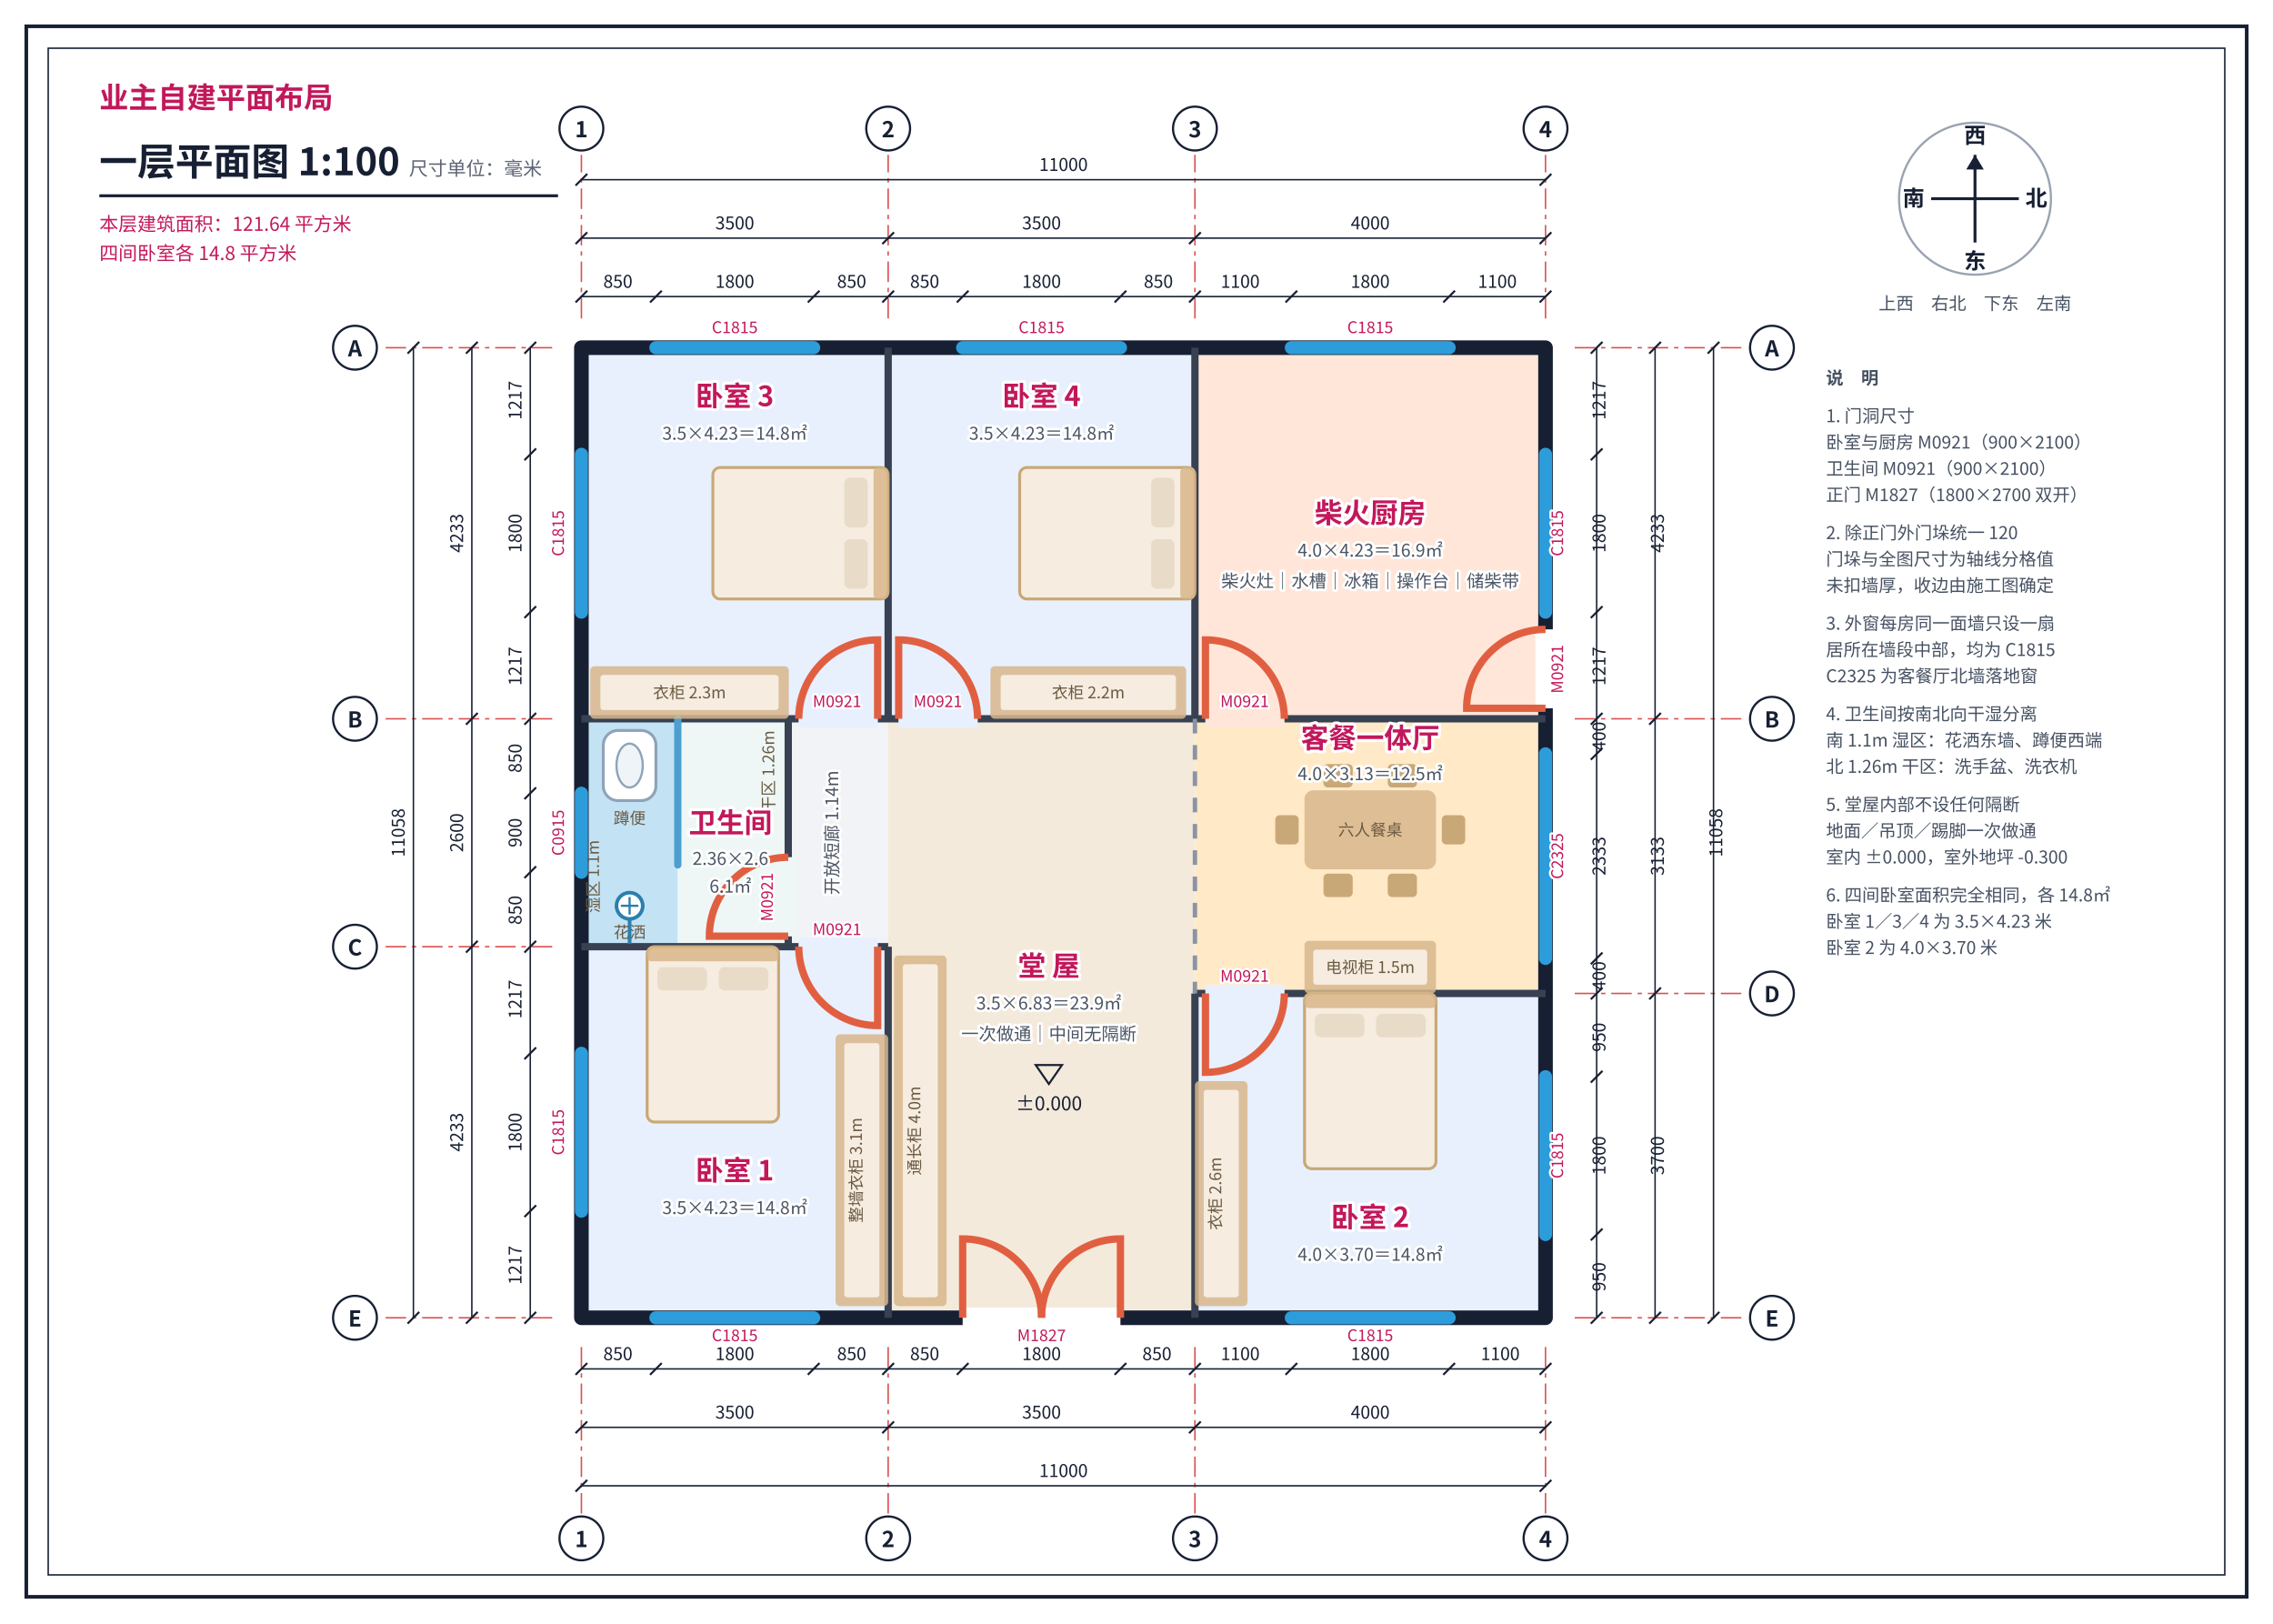
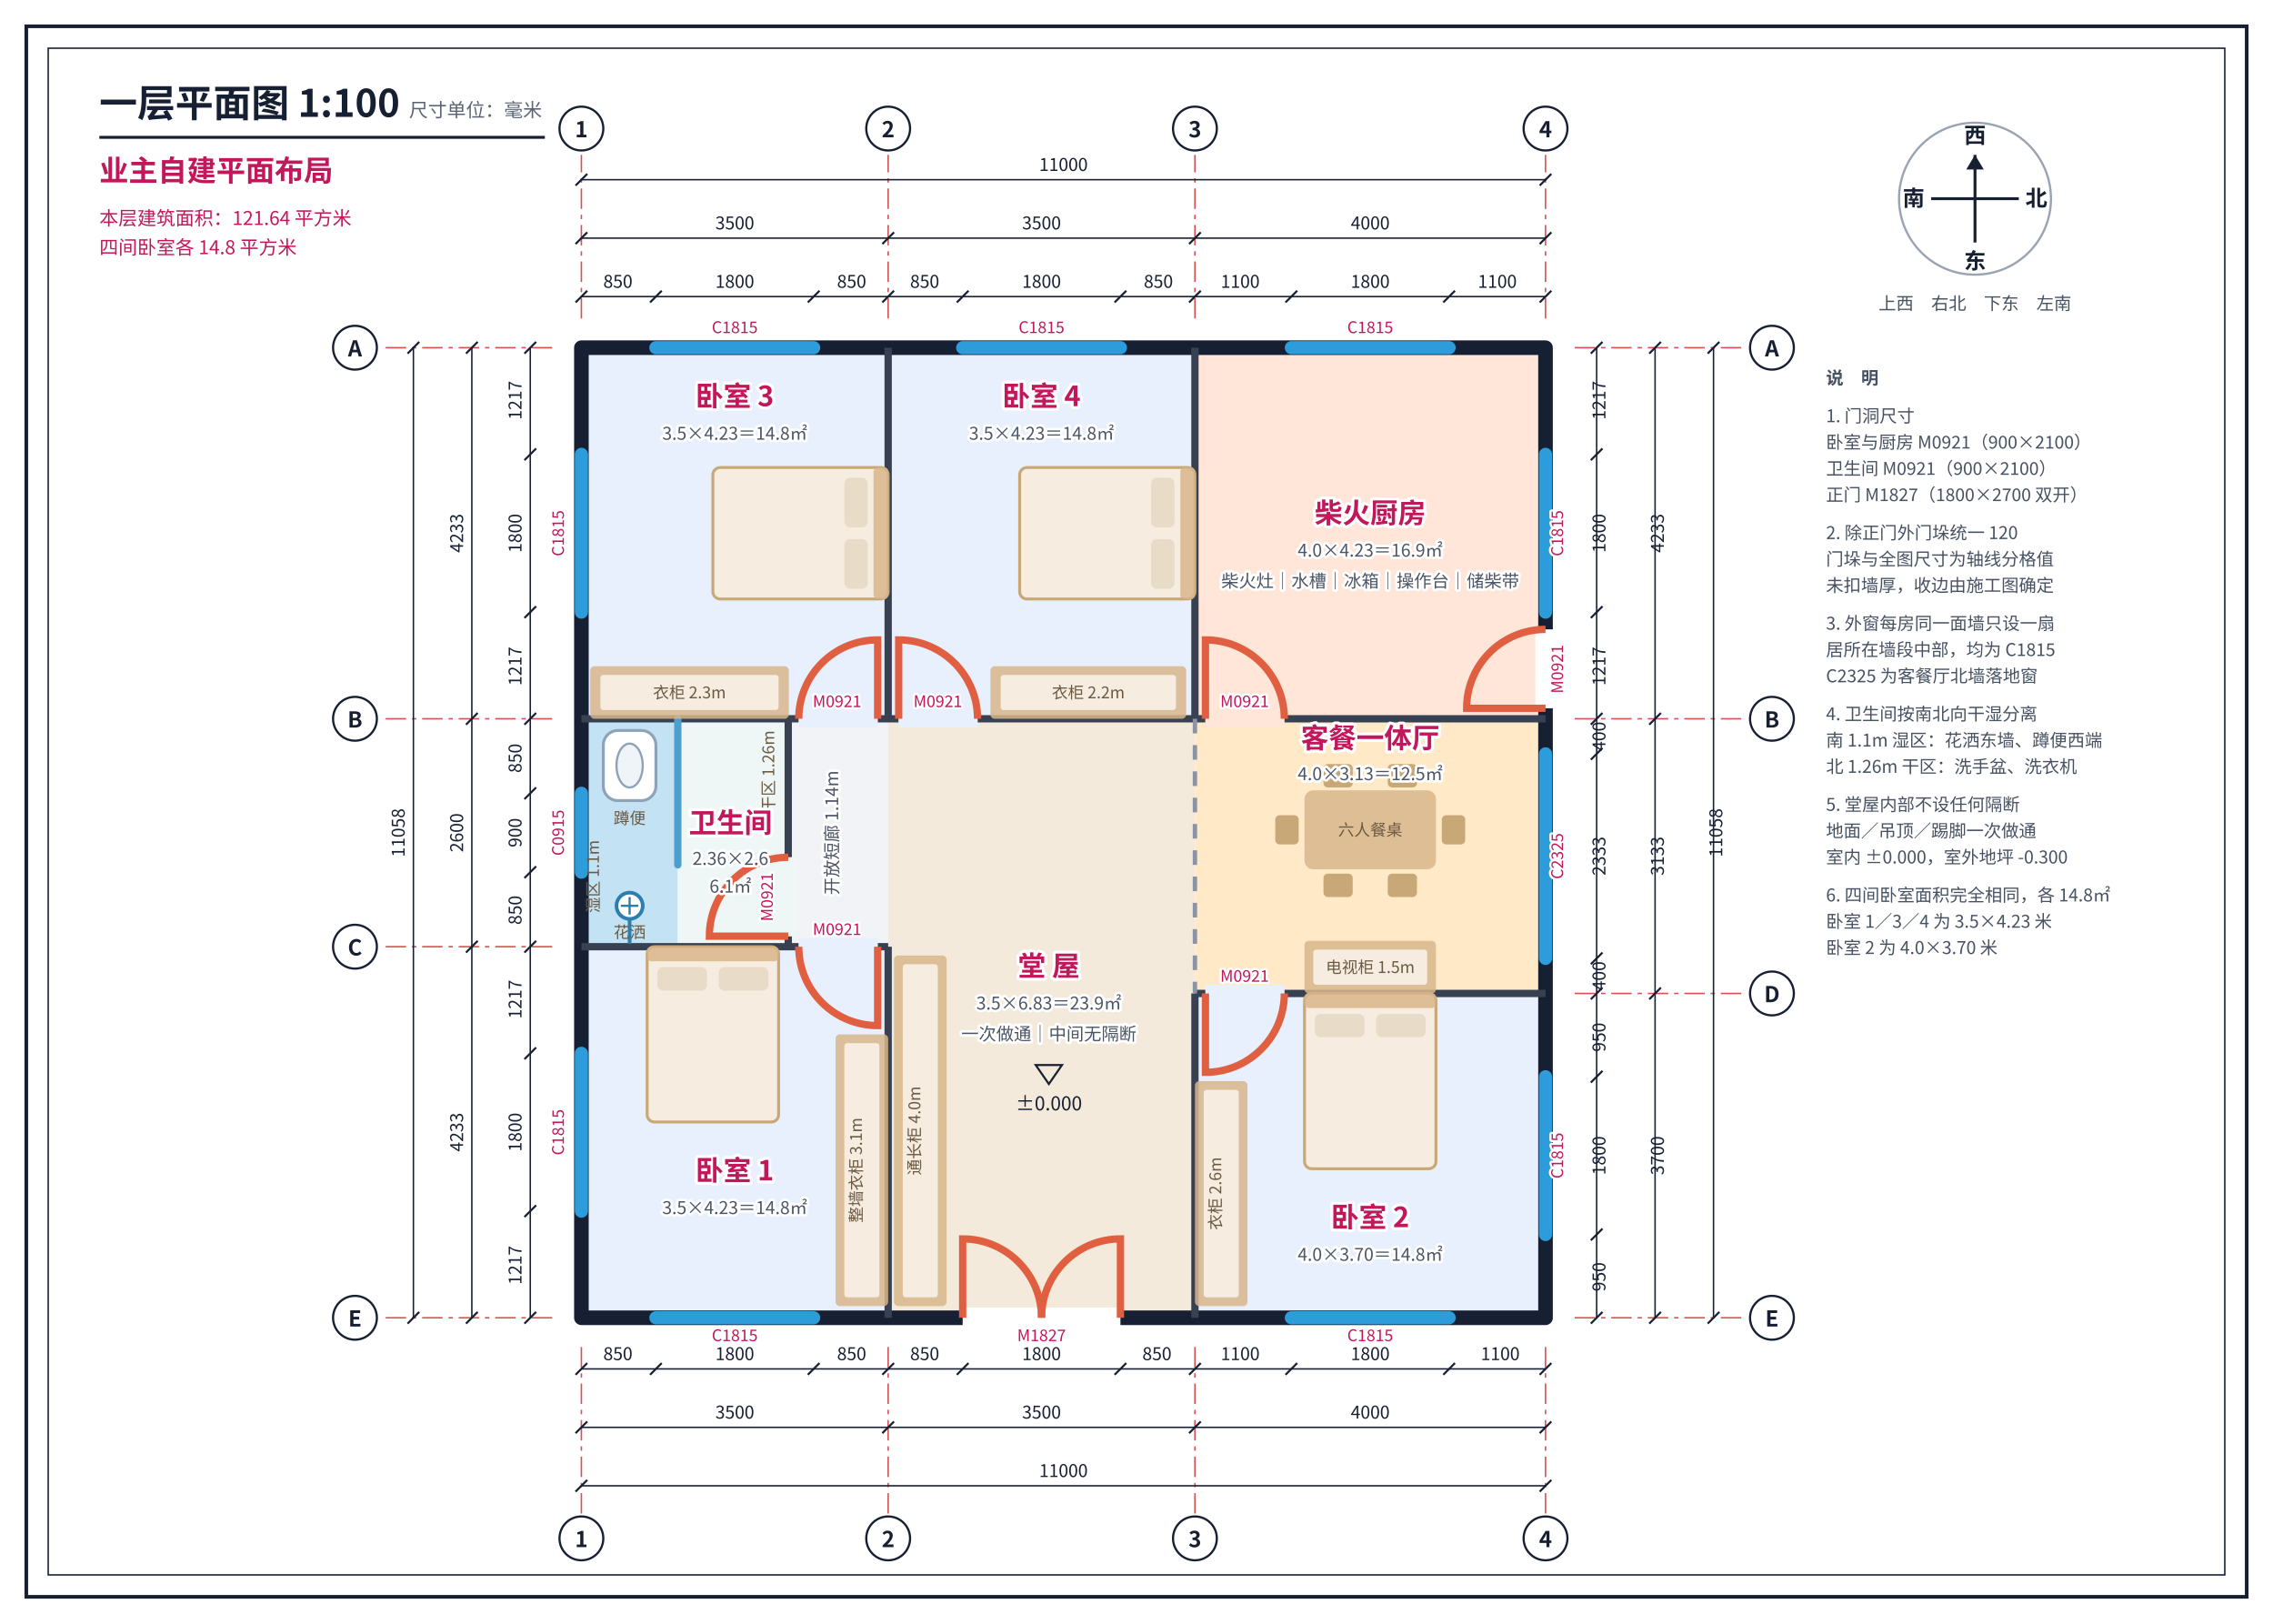
<svg xmlns="http://www.w3.org/2000/svg" viewBox="22 22 1556 1111" preserveAspectRatio="xMidYMid meet">
  <defs>
    <style>
      text { font-family: "Microsoft YaHei", "Noto Sans CJK SC", sans-serif; fill: #172033; }
      .frame { fill: none; stroke: #172033; stroke-width: 2.5; }
      .frame-in { fill: none; stroke: #172033; stroke-width: 1; }
      .sheet-title { font-size: 20px; font-weight: 700; fill: #c2185b; }
      .sheet-sub { font-size: 13px; fill: #5b6475; }
      .plan-name { font-size: 26px; font-weight: 700; }
      .area-note { font-size: 13px; fill: #c2185b; }
      .wall { stroke: #172033; stroke-width: 10; fill: none; stroke-linejoin: round; }
      .partition { stroke: #384152; stroke-width: 5; fill: none; }
      .soft { stroke: #8b93a4; stroke-width: 3; stroke-dasharray: 10 8; fill: none; }
      .glass { stroke: #4d9fd0; stroke-width: 5; stroke-linecap: round; fill: none; }
      .furni { fill: #d8b68b; opacity: 0.85; }
      .window { stroke: #2d9cdb; stroke-width: 9; stroke-linecap: round; }
      .door { stroke: #e15f41; stroke-width: 5; fill: none; }
      .axis-line { stroke: #d94f4f; stroke-width: 1; stroke-dasharray: 14 4 3 4; fill: none; }
      .axis-circle { fill: #ffffff; stroke: #172033; stroke-width: 1.5; }
      .axis-num { font-size: 15px; font-weight: 700; text-anchor: middle; }
      .dim-line { stroke: #172033; stroke-width: 1; fill: none; }
      .dim-tick { stroke: #172033; stroke-width: 1.4; fill: none; }
      .dim-num { font-size: 12px; text-anchor: middle; fill: #172033; }
      .tag { font-size: 11px; fill: #c2185b; text-anchor: middle;
        paint-order: stroke; stroke: #ffffff; stroke-width: 3px; stroke-linejoin: round; }
      .room-name { font-size: 19px; font-weight: 700; text-anchor: middle; fill: #c2185b;
        paint-order: stroke; stroke: #ffffff; stroke-width: 4px; stroke-linejoin: round; }
      .room-sub { font-size: 12px; text-anchor: middle; fill: #4b5565;
        paint-order: stroke; stroke: #ffffff; stroke-width: 3.5px; stroke-linejoin: round; }
      .furni-label { font-size: 11px; fill: #6b5a42; text-anchor: middle; }
      .lvl { font-size: 13px; text-anchor: middle; }
      .note { font-size: 12px; fill: #465162; }
    </style>
  </defs>
  <rect x="0" y="0" width="1600" height="1160" fill="#ffffff" />
  <rect x="40" y="40" width="1520" height="1075" class="frame" />
  <rect x="55" y="55" width="1490" height="1045" class="frame-in" />
-   <text x="90" y="96" class="sheet-title">业主自建平面布局</text>
  <path d="M420 240 V128 M630 240 V128 M840 240 V128 M1080 240 V128" class="axis-line" />
  <path d="M420 944 V1058 M630 944 V1058 M840 944 V1058 M1080 944 V1058" class="axis-line" />
  <path d="M400 260 H283 M400 514 H283 M400 670 H283 M400 924 H283" class="axis-line" />
  <path d="M1100 260 H1217 M1100 514 H1217 M1100 702 H1217 M1100 924 H1217" class="axis-line" />
  <rect x="420" y="260" width="210" height="254" fill="#e8f0fe" />
  <rect x="630" y="260" width="210" height="254" fill="#e8f0fe" />
  <rect x="840" y="260" width="240" height="254" fill="#ffe6d9" />
  <rect x="420" y="514" width="66" height="156" fill="#c3e3f5" />
  <rect x="486" y="514" width="75.6" height="156" fill="#eef7f6" />
  <rect x="561.6" y="514" width="68.4" height="156" fill="#f1f3f6" />
  <rect x="420" y="670" width="210" height="254" fill="#e8f0fe" />
  <rect x="630" y="514" width="210" height="410" fill="#f4eadc" />
  <rect x="840" y="514" width="240" height="188" fill="#ffe9c7" />
  <rect x="840" y="702" width="240" height="222" fill="#e8f0fe" />
  <rect x="420" y="260" width="660" height="664" class="wall" />
  <path d="M420 514 H568.8 M622.8 514 H637.2 M691.2 514 H847.2 M901.2 514 H1080" class="partition" />
  <path d="M630 260 V514 M840 260 V514" class="partition" />
  <path d="M561.6 514 V608.8 M561.6 662.8 V670" class="partition" />
  <path d="M420 670 H568.8 M622.8 670 H630" class="partition" />
  <path d="M630 670 V924" class="partition" />
  <path d="M840 702 V924" class="partition" />
  <path d="M840 702 H847.2 M901.2 702 H1080" class="partition" />
  <path d="M840 514 V702" class="soft" />
  <path d="M486 514 V614" class="glass" />
  <rect x="435" y="522" width="36" height="48" rx="10" fill="#ffffff" stroke="#8fa3b8" stroke-width="2" />
  <ellipse cx="453" cy="546" rx="9" ry="15" fill="#eef4f8" stroke="#8fa3b8" stroke-width="1.5" />
  <path d="M453 668 V651" stroke="#2b7fae" stroke-width="2.5" />
  <circle cx="453" cy="642" r="9" fill="#ffffff" stroke="#2b7fae" stroke-width="2.5" />
  <path d="M447 642 H459 M453 636 V648" stroke="#2b7fae" stroke-width="1.5" />
  <path d="M568.8 514 H622.8" stroke="#e8f0fe" stroke-width="12" />
  <path d="M622.8 514 V460 A54 54 0 0 0 568.8 514" class="door" />
  <path d="M561.6 608.8 V662.8" stroke="#eef7f6" stroke-width="12" />
  <path d="M561.6 662.8 H507.6 A54 54 0 0 1 561.6 608.8" class="door" />
  <path d="M568.8 670 H622.8" stroke="#e8f0fe" stroke-width="12" />
  <path d="M622.8 670 V724 A54 54 0 0 1 568.8 670" class="door" />
  <path d="M637.2 514 H691.2" stroke="#e8f0fe" stroke-width="12" />
  <path d="M637.2 514 V460 A54 54 0 0 1 691.2 514" class="door" />
  <path d="M847.2 514 H901.2" stroke="#ffe6d9" stroke-width="12" />
  <path d="M847.2 514 V460 A54 54 0 0 1 901.2 514" class="door" />
  <path d="M847.2 702 H901.2" stroke="#e8f0fe" stroke-width="12" />
  <path d="M847.2 702 V756 A54 54 0 0 0 901.2 702" class="door" />
  <path d="M681 924 H789" stroke="#ffffff" stroke-width="14" />
  <path d="M681 924 V870 A54 54 0 0 1 735 924" class="door" />
  <path d="M789 924 V870 A54 54 0 0 0 735 924" class="door" />
  <path d="M1080 452.8 V506.8" stroke="#ffffff" stroke-width="14" />
  <path d="M1080 506.8 H1026 A54 54 0 0 1 1080 452.8" class="door" />
  <path d="M471 260 H579 M681 260 H789 M906 260 H1014" class="window" />
  <path d="M420 333 V441 M420 565 V619 M420 743 V851" class="window" />
  <path d="M1080 333 V441 M1080 538 V678 M1080 759 V867" class="window" />
  <path d="M471 924 H579 M906 924 H1014" class="window" />
  <text x="525" y="250" class="tag">C1815</text>
  <text x="735" y="250" class="tag">C1815</text>
  <text x="960" y="250" class="tag">C1815</text>
  <text x="408" y="387" class="tag" transform="rotate(-90 408 387)">C1815</text>
  <text x="408" y="592" class="tag" transform="rotate(-90 408 592)">C0915</text>
  <text x="408" y="797" class="tag" transform="rotate(-90 408 797)">C1815</text>
  <text x="1092" y="387" class="tag" transform="rotate(-90 1092 387)">C1815</text>
  <text x="1092" y="608" class="tag" transform="rotate(-90 1092 608)">C2325</text>
  <text x="1092" y="813" class="tag" transform="rotate(-90 1092 813)">C1815</text>
  <text x="1092" y="480" class="tag" transform="rotate(-90 1092 480)">M0921</text>
  <text x="525" y="940" class="tag">C1815</text>
  <text x="735" y="940" class="tag">M1827</text>
  <text x="960" y="940" class="tag">C1815</text>
  <text x="595" y="506" class="tag">M0921</text>
  <text x="664" y="506" class="tag">M0921</text>
  <text x="874" y="506" class="tag">M0921</text>
  <text x="595" y="662" class="tag">M0921</text>
  <text x="874" y="694" class="tag">M0921</text>
  <text x="551" y="636" class="tag" transform="rotate(-90 551 636)">M0921</text>
  <rect x="465" y="670" width="90" height="120" rx="5" fill="#f6ece0" stroke="#c9a877" stroke-width="2" />
  <rect x="465" y="670" width="90" height="10" rx="3" class="furni" />
  <rect x="472" y="684" width="34" height="16" rx="4" fill="#e8dcc8" />
  <rect x="514" y="684" width="34" height="16" rx="4" fill="#e8dcc8" />
  <rect x="915" y="702" width="90" height="120" rx="5" fill="#f6ece0" stroke="#c9a877" stroke-width="2" />
  <rect x="915" y="702" width="90" height="10" rx="3" class="furni" />
  <rect x="922" y="716" width="34" height="16" rx="4" fill="#e8dcc8" />
  <rect x="964" y="716" width="34" height="16" rx="4" fill="#e8dcc8" />
  <rect x="510" y="342" width="120" height="90" rx="5" fill="#f6ece0" stroke="#c9a877" stroke-width="2" />
  <rect x="620" y="342" width="10" height="90" rx="3" class="furni" />
  <rect x="600" y="349" width="16" height="34" rx="4" fill="#e8dcc8" />
  <rect x="600" y="391" width="16" height="34" rx="4" fill="#e8dcc8" />
  <rect x="720" y="342" width="120" height="90" rx="5" fill="#f6ece0" stroke="#c9a877" stroke-width="2" />
  <rect x="830" y="342" width="10" height="90" rx="3" class="furni" />
  <rect x="810" y="349" width="16" height="34" rx="4" fill="#e8dcc8" />
  <rect x="810" y="391" width="16" height="34" rx="4" fill="#e8dcc8" />
  <rect x="594" y="730" width="36" height="186" rx="3" class="furni" />
  <rect x="600" y="736" width="24" height="174" rx="2" fill="#f6ece0" />
  <text x="612" y="823" class="furni-label" transform="rotate(-90 612 823)">整墙衣柜 3.1m</text>
  <rect x="840" y="762" width="36" height="154" rx="3" class="furni" />
  <rect x="846" y="768" width="24" height="142" rx="2" fill="#f6ece0" />
  <text x="858" y="839" class="furni-label" transform="rotate(-90 858 839)">衣柜 2.6m</text>
  <rect x="426" y="478" width="136" height="36" rx="3" class="furni" />
  <rect x="433" y="484" width="122" height="24" rx="2" fill="#f6ece0" />
  <text x="494" y="500" class="furni-label">衣柜 2.3m</text>
  <rect x="700" y="478" width="134" height="36" rx="3" class="furni" />
  <rect x="707" y="484" width="120" height="24" rx="2" fill="#f6ece0" />
  <text x="767" y="500" class="furni-label">衣柜 2.2m</text>
  <rect x="634" y="676" width="36" height="240" rx="3" class="furni" />
  <rect x="640" y="682" width="24" height="228" rx="2" fill="#f6ece0" />
  <text x="652" y="796" class="furni-label" transform="rotate(-90 652 796)">通长柜 4.0m</text>
  <rect x="915" y="666" width="90" height="36" rx="3" class="furni" />
  <rect x="921" y="672" width="78" height="24" rx="2" fill="#f6ece0" />
  <text x="960" y="688" class="furni-label">电视柜 1.5m</text>
  <rect x="915" y="563" width="90" height="54" rx="6" class="furni" />
  <text x="960" y="594" class="furni-label">六人餐桌</text>
  <rect x="928" y="545" width="20" height="16" rx="3" fill="#c9a877" />
  <rect x="972" y="545" width="20" height="16" rx="3" fill="#c9a877" />
  <rect x="928" y="620" width="20" height="16" rx="3" fill="#c9a877" />
  <rect x="972" y="620" width="20" height="16" rx="3" fill="#c9a877" />
  <rect x="895" y="580" width="16" height="20" rx="3" fill="#c9a877" />
  <rect x="1009" y="580" width="16" height="20" rx="3" fill="#c9a877" />
  <text x="525" y="300" class="room-name">卧室 3</text>
  <text x="525" y="323" class="room-sub">3.5×4.23＝14.8㎡</text>
  <text x="735" y="300" class="room-name">卧室 4</text>
  <text x="735" y="323" class="room-sub">3.5×4.23＝14.8㎡</text>
  <text x="960" y="380" class="room-name">柴火厨房</text>
  <text x="960" y="403" class="room-sub">4.0×4.23＝16.9㎡</text>
  <text x="960" y="424" class="room-sub">柴火灶｜水槽｜冰箱｜操作台｜储柴带</text>
  <text x="453" y="586" class="furni-label">蹲便</text>
  <text x="432" y="622" class="furni-label" transform="rotate(-90 432 622)">湿区 1.1m</text>
  <text x="453" y="664" class="furni-label">花洒</text>
  <text x="552" y="550" class="furni-label" transform="rotate(-90 552 550)">干区 1.26m</text>
  <text x="522" y="592" class="room-name">卫生间</text>
  <text x="522" y="614" class="room-sub">2.36×2.6</text>
  <text x="522" y="633" class="room-sub">6.1㎡</text>
  <text x="595.8" y="592" class="room-sub" transform="rotate(-90 595.8 592)">开放短廊 1.14m</text>
  <text x="525" y="830" class="room-name">卧室 1</text>
  <text x="525" y="853" class="room-sub">3.5×4.23＝14.8㎡</text>
  <text x="740" y="690" class="room-name">堂 屋</text>
  <text x="740" y="713" class="room-sub">3.5×6.83＝23.9㎡</text>
  <text x="740" y="734" class="room-sub">一次做通｜中间无隔断</text>
  <text x="960" y="534" class="room-name">客餐一体厅</text>
  <text x="960" y="556" class="room-sub">4.0×3.13＝12.5㎡</text>
  <text x="960" y="862" class="room-name">卧室 2</text>
  <text x="960" y="885" class="room-sub">4.0×3.70＝14.8㎡</text>
  <path d="M740 764 l-9,-13 h18 z" fill="none" stroke="#172033" stroke-width="1.4" />
  <text x="740" y="782" class="lvl">±0.000</text>
  <circle cx="420" cy="110" r="15" class="axis-circle" />
  <text x="420" y="116" class="axis-num">1</text>
  <circle cx="630" cy="110" r="15" class="axis-circle" />
  <text x="630" y="116" class="axis-num">2</text>
  <circle cx="840" cy="110" r="15" class="axis-circle" />
  <text x="840" y="116" class="axis-num">3</text>
  <circle cx="1080" cy="110" r="15" class="axis-circle" />
  <text x="1080" y="116" class="axis-num">4</text>
  <circle cx="420" cy="1075" r="15" class="axis-circle" />
  <text x="420" y="1081" class="axis-num">1</text>
  <circle cx="630" cy="1075" r="15" class="axis-circle" />
  <text x="630" y="1081" class="axis-num">2</text>
  <circle cx="840" cy="1075" r="15" class="axis-circle" />
  <text x="840" y="1081" class="axis-num">3</text>
  <circle cx="1080" cy="1075" r="15" class="axis-circle" />
  <text x="1080" y="1081" class="axis-num">4</text>
  <circle cx="265" cy="260" r="15" class="axis-circle" />
  <text x="265" y="266" class="axis-num">A</text>
  <circle cx="265" cy="514" r="15" class="axis-circle" />
  <text x="265" y="520" class="axis-num">B</text>
  <circle cx="265" cy="670" r="15" class="axis-circle" />
  <text x="265" y="676" class="axis-num">C</text>
  <circle cx="265" cy="924" r="15" class="axis-circle" />
  <text x="265" y="930" class="axis-num">E</text>
  <circle cx="1235" cy="260" r="15" class="axis-circle" />
  <text x="1235" y="266" class="axis-num">A</text>
  <circle cx="1235" cy="514" r="15" class="axis-circle" />
  <text x="1235" y="520" class="axis-num">B</text>
  <circle cx="1235" cy="702" r="15" class="axis-circle" />
  <text x="1235" y="708" class="axis-num">D</text>
  <circle cx="1235" cy="924" r="15" class="axis-circle" />
  <text x="1235" y="930" class="axis-num">E</text>
  <path d="M420 225 H1080" class="dim-line" />
  <path d="M416 229 L424 221 M467 229 L475 221 M575 229 L583 221 M626 229 L634 221 M677 229 L685 221 M785 229 L793 221 M836 229 L844 221 M902 229 L910 221 M1010 229 L1018 221 M1076 229 L1084 221" class="dim-tick" />
  <text x="445" y="219" class="dim-num">850</text>
  <text x="525" y="219" class="dim-num">1800</text>
  <text x="605" y="219" class="dim-num">850</text>
  <text x="655" y="219" class="dim-num">850</text>
  <text x="735" y="219" class="dim-num">1800</text>
  <text x="815" y="219" class="dim-num">850</text>
  <text x="871" y="219" class="dim-num">1100</text>
  <text x="960" y="219" class="dim-num">1800</text>
  <text x="1047" y="219" class="dim-num">1100</text>
  <path d="M420 185 H1080" class="dim-line" />
  <path d="M416 189 L424 181 M626 189 L634 181 M836 189 L844 181 M1076 189 L1084 181" class="dim-tick" />
  <text x="525" y="179" class="dim-num">3500</text>
  <text x="735" y="179" class="dim-num">3500</text>
  <text x="960" y="179" class="dim-num">4000</text>
  <path d="M420 145 H1080" class="dim-line" />
  <path d="M416 149 L424 141 M1076 149 L1084 141" class="dim-tick" />
  <text x="750" y="139" class="dim-num">11000</text>
  <path d="M420 959 H1080" class="dim-line" />
  <path d="M416 963 L424 955 M467 963 L475 955 M575 963 L583 955 M626 963 L634 955 M677 963 L685 955 M785 963 L793 955 M836 963 L844 955 M902 963 L910 955 M1010 963 L1018 955 M1076 963 L1084 955" class="dim-tick" />
  <text x="445" y="953" class="dim-num">850</text>
  <text x="525" y="953" class="dim-num">1800</text>
  <text x="605" y="953" class="dim-num">850</text>
  <text x="655" y="953" class="dim-num">850</text>
  <text x="735" y="953" class="dim-num">1800</text>
  <text x="814" y="953" class="dim-num">850</text>
  <text x="871" y="953" class="dim-num">1100</text>
  <text x="960" y="953" class="dim-num">1800</text>
  <text x="1049" y="953" class="dim-num">1100</text>
  <path d="M420 999 H1080" class="dim-line" />
  <path d="M416 1003 L424 995 M626 1003 L634 995 M836 1003 L844 995 M1076 1003 L1084 995" class="dim-tick" />
  <text x="525" y="993" class="dim-num">3500</text>
  <text x="735" y="993" class="dim-num">3500</text>
  <text x="960" y="993" class="dim-num">4000</text>
  <path d="M420 1039 H1080" class="dim-line" />
  <path d="M416 1043 L424 1035 M1076 1043 L1084 1035" class="dim-tick" />
  <text x="750" y="1033" class="dim-num">11000</text>
  <path d="M385 260 V924" class="dim-line" />
  <path d="M381 264 L389 256 M381 337 L389 329 M381 445 L389 437 M381 518 L389 510 M381 569 L389 561 M381 623 L389 615 M381 674 L389 666 M381 747 L389 739 M381 855 L389 847 M381 928 L389 920" class="dim-tick" />
  <text x="379" y="296" class="dim-num" transform="rotate(-90 379 296)">1217</text>
  <text x="379" y="387" class="dim-num" transform="rotate(-90 379 387)">1800</text>
  <text x="379" y="478" class="dim-num" transform="rotate(-90 379 478)">1217</text>
  <text x="379" y="541" class="dim-num" transform="rotate(-90 379 541)">850</text>
  <text x="379" y="592" class="dim-num" transform="rotate(-90 379 592)">900</text>
  <text x="379" y="645" class="dim-num" transform="rotate(-90 379 645)">850</text>
  <text x="379" y="706" class="dim-num" transform="rotate(-90 379 706)">1217</text>
  <text x="379" y="797" class="dim-num" transform="rotate(-90 379 797)">1800</text>
  <text x="379" y="888" class="dim-num" transform="rotate(-90 379 888)">1217</text>
  <path d="M345 260 V924" class="dim-line" />
  <path d="M341 264 L349 256 M341 518 L349 510 M341 674 L349 666 M341 928 L349 920" class="dim-tick" />
  <text x="339" y="387" class="dim-num" transform="rotate(-90 339 387)">4233</text>
  <text x="339" y="592" class="dim-num" transform="rotate(-90 339 592)">2600</text>
  <text x="339" y="797" class="dim-num" transform="rotate(-90 339 797)">4233</text>
  <path d="M305 260 V924" class="dim-line" />
  <path d="M301 264 L309 256 M301 928 L309 920" class="dim-tick" />
  <text x="299" y="592" class="dim-num" transform="rotate(-90 299 592)">11058</text>
  <path d="M1115 260 V924" class="dim-line" />
  <path d="M1111 264 L1119 256 M1111 337 L1119 329 M1111 445 L1119 437 M1111 518 L1119 510 M1111 542 L1119 534 M1111 682 L1119 674 M1111 706 L1119 698 M1111 763 L1119 755 M1111 871 L1119 863 M1111 928 L1119 920" class="dim-tick" />
  <text x="1121" y="296" class="dim-num" transform="rotate(-90 1121 296)">1217</text>
  <text x="1121" y="387" class="dim-num" transform="rotate(-90 1121 387)">1800</text>
  <text x="1121" y="478" class="dim-num" transform="rotate(-90 1121 478)">1217</text>
  <text x="1121" y="526" class="dim-num" transform="rotate(-90 1121 526)">400</text>
  <text x="1121" y="608" class="dim-num" transform="rotate(-90 1121 608)">2333</text>
  <text x="1121" y="690" class="dim-num" transform="rotate(-90 1121 690)">400</text>
  <text x="1121" y="732" class="dim-num" transform="rotate(-90 1121 732)">950</text>
  <text x="1121" y="813" class="dim-num" transform="rotate(-90 1121 813)">1800</text>
  <text x="1121" y="896" class="dim-num" transform="rotate(-90 1121 896)">950</text>
  <path d="M1155 260 V924" class="dim-line" />
  <path d="M1151 264 L1159 256 M1151 518 L1159 510 M1151 706 L1159 698 M1151 928 L1159 920" class="dim-tick" />
  <text x="1161" y="387" class="dim-num" transform="rotate(-90 1161 387)">4233</text>
  <text x="1161" y="608" class="dim-num" transform="rotate(-90 1161 608)">3133</text>
  <text x="1161" y="813" class="dim-num" transform="rotate(-90 1161 813)">3700</text>
  <path d="M1195 260 V924" class="dim-line" />
  <path d="M1191 264 L1199 256 M1191 928 L1199 920" class="dim-tick" />
  <text x="1201" y="592" class="dim-num" transform="rotate(-90 1201 592)">11058</text>
-   <text x="90" y="142" class="plan-name">一层平面图 1:100</text>
-   <text x="302" y="142" class="sheet-sub">尺寸单位：毫米</text>
-   <path d="M90 156 H404" stroke="#172033" stroke-width="2" />
-   <text x="90" y="180" class="area-note">本层建筑面积：121.64 平方米</text>
-   <text x="90" y="200" class="area-note">四间卧室各 14.8 平方米</text>
+   <text x="90" y="102" class="plan-name">一层平面图 1:100</text>
+   <text x="302" y="102" class="sheet-sub">尺寸单位：毫米</text>
+   <path d="M90 116 H395" stroke="#172033" stroke-width="2" />
+   <text x="90" y="146" class="sheet-title">业主自建平面布局</text>
+   <text x="90" y="176" class="area-note">本层建筑面积：121.64 平方米</text>
+   <text x="90" y="196" class="area-note">四间卧室各 14.8 平方米</text>
  <g transform="translate(1272 285)">
    <text x="0" y="0" class="note" font-weight="700">说　明</text>
    <text x="0" y="26" class="note">1. 门洞尺寸</text>
    <text x="0" y="44" class="note">　 卧室与厨房 M0921（900×2100）</text>
    <text x="0" y="62" class="note">　 卫生间 M0921（900×2100）</text>
    <text x="0" y="80" class="note">　 正门 M1827（1800×2700 双开）</text>
    <text x="0" y="106" class="note">2. 除正门外门垛统一 120</text>
    <text x="0" y="124" class="note">　 门垛与全图尺寸为轴线分格值</text>
    <text x="0" y="142" class="note">　 未扣墙厚，收边由施工图确定</text>
    <text x="0" y="168" class="note">3. 外窗每房同一面墙只设一扇</text>
    <text x="0" y="186" class="note">　 居所在墙段中部，均为 C1815</text>
    <text x="0" y="204" class="note">　 C2325 为客餐厅北墙落地窗</text>
    <text x="0" y="230" class="note">4. 卫生间按南北向干湿分离</text>
    <text x="0" y="248" class="note">　 南 1.1m 湿区：花洒东墙、蹲便西端</text>
    <text x="0" y="266" class="note">　 北 1.26m 干区：洗手盆、洗衣机</text>
    <text x="0" y="292" class="note">5. 堂屋内部不设任何隔断</text>
    <text x="0" y="310" class="note">　 地面／吊顶／踢脚一次做通</text>
    <text x="0" y="328" class="note">　 室内 ±0.000，室外地坪 -0.300</text>
    <text x="0" y="354" class="note">6. 四间卧室面积完全相同，各 14.8㎡</text>
    <text x="0" y="372" class="note">　 卧室 1／3／4 为 3.5×4.23 米</text>
    <text x="0" y="390" class="note">　 卧室 2 为 4.0×3.70 米</text>
  </g>
  <g transform="translate(1374 158)">
    <circle cx="0" cy="0" r="52" fill="#ffffff" stroke="#9aa3b2" stroke-width="1.5" />
    <path d="M0 30 V-30" stroke="#172033" stroke-width="2" />
    <path d="M-30 0 H30" stroke="#172033" stroke-width="2" />
    <path d="M0 -30 l-6,10 h12 z" fill="#172033" />
    <text x="0" y="-38" class="axis-num" font-size="13">西</text>
    <text x="0" y="48" class="axis-num" font-size="13">东</text>
    <text x="-42" y="5" class="axis-num" font-size="13">南</text>
    <text x="42" y="5" class="axis-num" font-size="13">北</text>
    <text x="0" y="76" class="note" text-anchor="middle">上西　右北　下东　左南</text>
  </g>
</svg>
